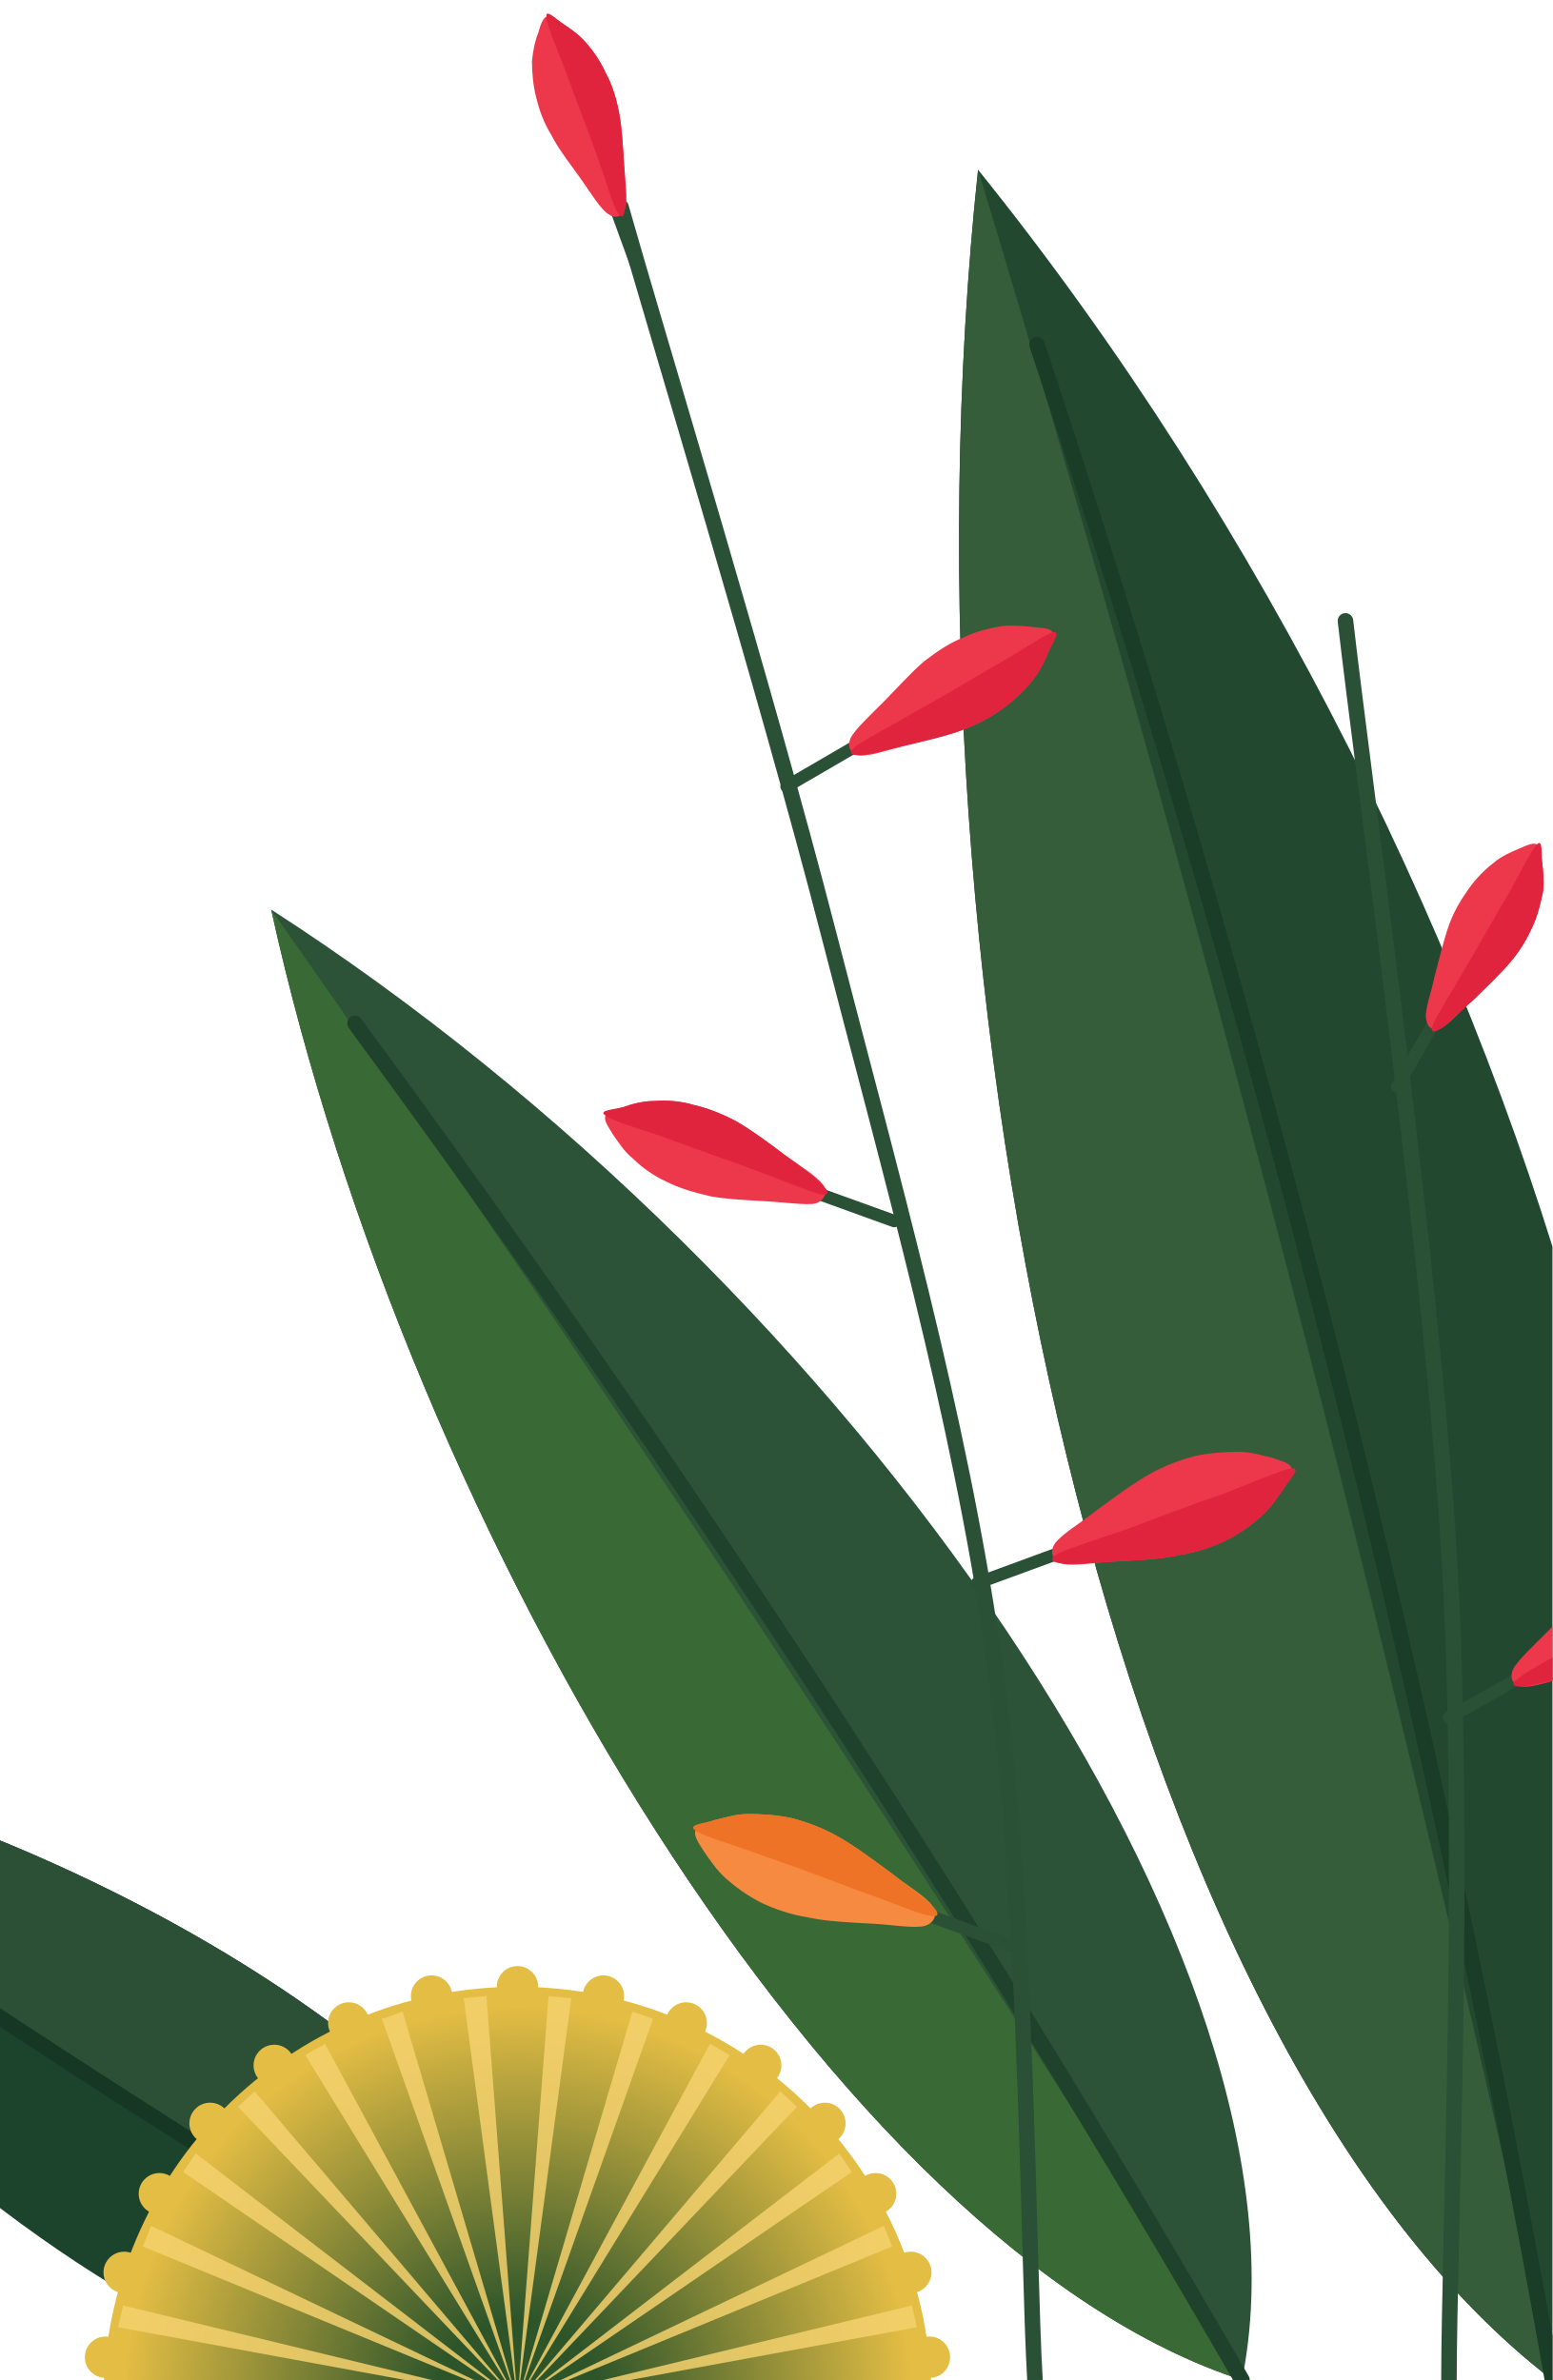
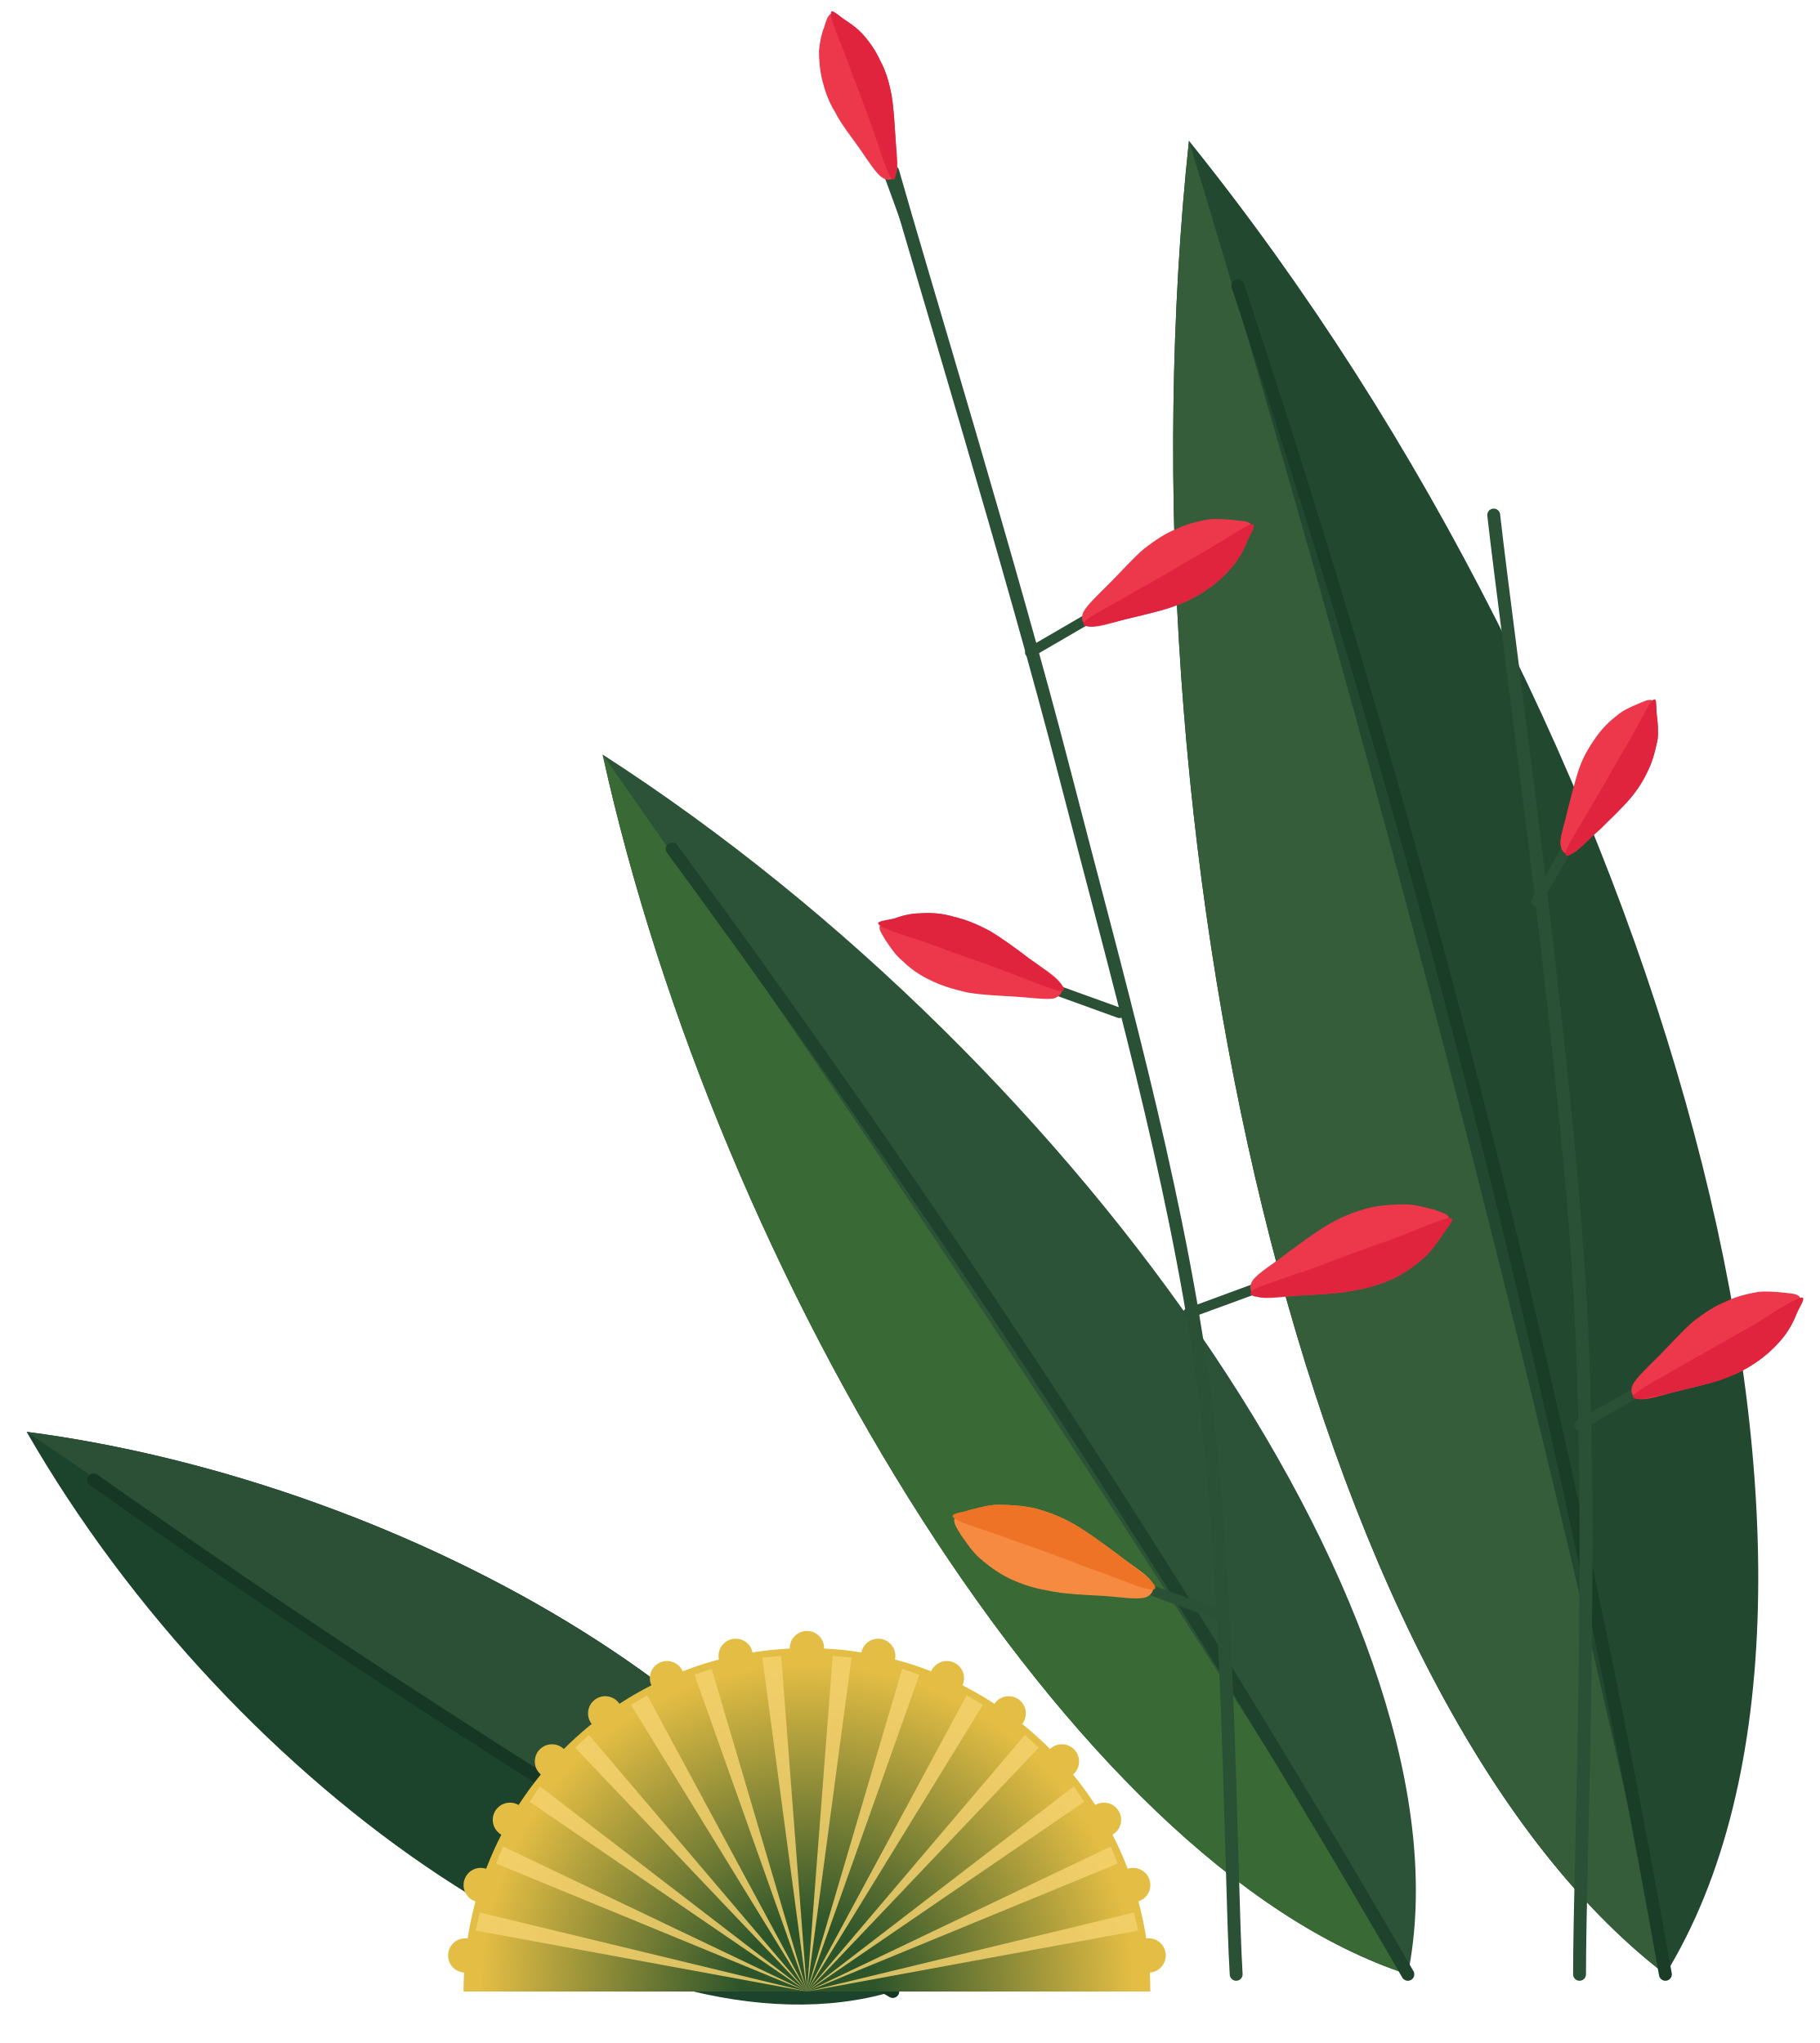
- <svg xmlns="http://www.w3.org/2000/svg" viewBox="0 0 150 230" width="150" height="230" preserveAspectRatio="xMidYMid slice">
+ <svg xmlns="http://www.w3.org/2000/svg" viewBox="-44 0 212 238" width="212" height="238" preserveAspectRatio="xMidYMid slice">
  <defs>
    <radialGradient id="fn10" cx="50" cy="232" r="40" gradientUnits="userSpaceOnUse">
      <stop offset=".2" stop-color="#2e552a" />
      <stop offset=".95" stop-color="#e3bd44" />
    </radialGradient>
  </defs>
  <path d="M150 230C177.7 184.9 149.7 84.9 94.5 16.4C86 96.1 107.4 197.3 150 230Z" fill="#224930" />
  <path d="M150 230C107.4 197.3 86 96.1 94.5 16.4Q126.6 122.4 150 230Z" fill="#365d3a" />
  <path d="M150 230Q132.4 130.3 100.2 33.3" fill="none" stroke="#1a3d27" stroke-width="1.5" stroke-linecap="round" />
  <path d="M120 230C128.1 190 82.4 124.1 26.2 87.9C39.6 148.8 80.8 217.3 120 230Z" fill="#2c5337" />
  <path d="M120 230C80.8 217.3 39.6 148.8 26.2 87.9Q75.3 157.7 120 230Z" fill="#396a36" />
  <path d="M120 230Q80.9 162.3 34.3 98.9" fill="none" stroke="#1e422b" stroke-width="1.5" stroke-linecap="round" />
  <path d="M60 232C52.9 201 4.2 172.7-40.9 166.8C-16.7 208.9 29.8 241 60 232Z" fill="#1c432c" />
  <path d="M60 232C52.9 201 4.2 172.7-40.9 166.8Q8.8 200.7 60 232Z" fill="#2b5036" />
  <path d="M60 232Q12.2 204.4-33.1 172.4" fill="none" stroke="#153724" stroke-width="1.5" stroke-linecap="round" />
  <path d="M100 230C99.3 218.3 99.3 183.3 96 160C92.7 136.7 86 113.3 80 90C74 66.7 63.3 31.7 60 20" fill="none" stroke="#2a5035" stroke-width="1.5" stroke-linecap="round" />
  <path d="M97.6 188L89.7 185.1" stroke="#2a5035" stroke-width="1.2" stroke-linecap="round" />
  <path d="M90.1 184.2C89.5 183.3 87.6 182.2 86.1 181C84.6 179.9 82.6 178.4 81 177.5C79.4 176.6 78 176.1 76.5 175.7C75.1 175.4 73.6 175.3 72.3 175.3C71.1 175.3 69.9 175.7 69 175.9C68.2 176.2 67.3 176.4 67.2 176.9C67 177.4 67.5 178.1 68 178.9C68.5 179.6 69.2 180.7 70.1 181.5C71 182.3 72.2 183.2 73.6 183.9C74.9 184.5 76.3 185 78.1 185.3C79.9 185.7 82.4 185.8 84.3 185.9C86.2 186 88.4 186.4 89.4 186.1C90.3 185.8 90.6 185 90.1 184.2Z" fill="#f68a40" />
  <path d="M90.1 184.2C89.5 183.5 87.6 182.2 86.1 181C84.6 179.9 82.6 178.4 81 177.5C79.4 176.6 78 176.1 76.5 175.7C75.1 175.4 73.6 175.3 72.3 175.3C71.1 175.3 69.9 175.7 69 175.9C68.2 176.2 66.3 176.3 67.2 176.9C68 177.5 71.3 178.4 73.9 179.4C76.6 180.3 80.3 181.7 82.9 182.7C85.6 183.6 88.5 184.9 89.7 185.1C90.9 185.4 90.7 184.8 90.1 184.2Z" fill="#ee7326" />
  <path d="M94.4 153L102.3 150.1" stroke="#2a5035" stroke-width="1.2" stroke-linecap="round" />
  <path d="M102.6 151.1C103.6 151.4 105.8 151 107.7 150.9C109.6 150.8 112.1 150.7 113.9 150.3C115.7 150 117.1 149.5 118.4 148.9C119.8 148.2 121 147.3 121.9 146.5C122.8 145.7 123.5 144.6 124 143.9C124.5 143.1 125 142.4 124.8 141.9C124.7 141.4 123.8 141.2 123 140.9C122.1 140.7 120.9 140.3 119.7 140.3C118.4 140.3 116.9 140.4 115.5 140.7C114 141.1 112.6 141.6 111 142.5C109.4 143.4 107.4 144.9 105.9 146C104.4 147.2 102.5 148.3 101.9 149.2C101.4 150 101.7 150.8 102.6 151.1Z" fill="#ed374a" />
  <path d="M102.6 151.1C103.5 151.2 105.8 151 107.7 150.9C109.6 150.8 112.1 150.7 113.9 150.3C115.7 150 117.1 149.5 118.4 148.9C119.8 148.2 121 147.3 121.9 146.5C122.8 145.7 123.5 144.6 124 143.9C124.5 143.1 125.8 141.8 124.8 141.9C123.9 142 120.7 143.4 118.1 144.4C115.4 145.3 111.7 146.7 109.1 147.7C106.4 148.6 103.4 149.6 102.3 150.1C101.2 150.7 101.7 151 102.6 151.1Z" fill="#e1243e" />
  <path d="M86.4 118L79.2 115.4" stroke="#2a5035" stroke-width="1.2" stroke-linecap="round" />
  <path d="M79.5 114.5C79 113.7 77.2 112.6 75.8 111.6C74.5 110.6 72.6 109.2 71.2 108.4C69.7 107.6 68.4 107.1 67.1 106.8C65.8 106.4 64.4 106.3 63.2 106.4C62.1 106.4 61 106.7 60.2 107C59.4 107.2 58.7 107.4 58.5 107.8C58.3 108.3 58.8 108.9 59.2 109.6C59.7 110.3 60.3 111.3 61.2 112C62 112.8 63.1 113.6 64.4 114.2C65.6 114.8 66.9 115.2 68.6 115.6C70.2 115.9 72.5 116 74.2 116.1C75.9 116.2 78 116.5 78.8 116.3C79.7 116 80 115.2 79.5 114.5Z" fill="#ed374a" />
  <path d="M79.5 114.5C78.9 113.9 77.2 112.6 75.8 111.6C74.5 110.6 72.6 109.2 71.2 108.4C69.7 107.6 68.4 107.1 67.1 106.8C65.8 106.4 64.4 106.3 63.2 106.4C62.1 106.4 61 106.7 60.2 107C59.4 107.2 57.7 107.3 58.5 107.8C59.2 108.4 62.3 109.2 64.7 110.1C67.1 111 70.6 112.2 73 113.1C75.4 114 78.1 115.1 79.2 115.4C80.3 115.6 80 115.1 79.5 114.5Z" fill="#e1243e" />
  <path d="M76 76L82.7 72.1" stroke="#2a5035" stroke-width="1.2" stroke-linecap="round" />
  <path d="M83.1 73C84.1 73.1 86 72.4 87.7 72C89.3 71.6 91.6 71.1 93.1 70.5C94.7 69.9 95.9 69.2 97 68.4C98.1 67.6 99.1 66.6 99.8 65.7C100.5 64.8 101 63.8 101.3 63C101.6 62.3 102 61.6 101.7 61.1C101.5 60.7 100.7 60.7 99.9 60.6C99 60.5 97.9 60.4 96.8 60.5C95.7 60.7 94.3 61 93.1 61.6C91.8 62.1 90.6 62.9 89.3 63.9C88 65 86.5 66.7 85.3 67.9C84.1 69.1 82.6 70.5 82.2 71.3C81.8 72.2 82.2 72.9 83.1 73Z" fill="#ed374a" />
  <path d="M83.1 73C84 72.9 86 72.4 87.7 72C89.3 71.6 91.6 71.1 93.1 70.5C94.7 69.9 95.9 69.2 97 68.4C98.1 67.6 99.1 66.6 99.8 65.7C100.5 64.8 101 63.8 101.3 63C101.6 62.3 102.6 60.9 101.7 61.1C100.8 61.4 98.2 63.2 96 64.4C93.8 65.7 90.6 67.6 88.4 68.8C86.2 70.1 83.5 71.5 82.7 72.1C81.8 72.8 82.3 73 83.1 73Z" fill="#e1243e" />
  <path d="M62 27L59.6 20.4" stroke="#2a5035" stroke-width="1.2" stroke-linecap="round" />
  <path d="M60.4 20.1C60.7 19.3 60.4 17.5 60.3 15.9C60.2 14.4 60.1 12.3 59.8 10.8C59.5 9.3 59.1 8.1 58.5 7C58 5.9 57.3 4.9 56.6 4.1C55.9 3.3 55 2.7 54.4 2.3C53.8 1.9 53.2 1.5 52.8 1.6C52.4 1.8 52.2 2.5 52 3.2C51.7 3.9 51.5 4.9 51.4 5.9C51.4 7 51.5 8.2 51.8 9.4C52.1 10.6 52.5 11.8 53.3 13.1C54 14.5 55.3 16.1 56.2 17.4C57.1 18.7 58.1 20.3 58.8 20.7C59.5 21.2 60.2 20.9 60.4 20.1Z" fill="#ed374a" />
  <path d="M60.4 20.1C60.5 19.4 60.4 17.5 60.3 15.9C60.2 14.4 60.1 12.3 59.8 10.8C59.5 9.3 59.1 8.1 58.5 7C58 5.9 57.3 4.9 56.6 4.1C55.9 3.3 55 2.7 54.4 2.3C53.8 1.9 52.7 .8 52.8 1.6C52.8 2.5 54 5.1 54.8 7.3C55.6 9.5 56.8 12.6 57.6 14.8C58.4 17 59.1 19.5 59.6 20.4C60.1 21.3 60.3 20.9 60.4 20.1Z" fill="#e1243e" />
  <path d="M140 230C140 216.7 141.7 178.3 140 150C138.3 121.7 131.7 75 130 60" fill="none" stroke="#2a5035" stroke-width="1.5" stroke-linecap="round" />
  <path d="M140 166L146.7 162.2" stroke="#2a5035" stroke-width="1.2" stroke-linecap="round" />
  <path d="M147.1 163C148.1 163.1 150 162.4 151.7 162C153.3 161.6 155.6 161.1 157.1 160.5C158.7 159.9 159.9 159.2 161 158.4C162.1 157.6 163.1 156.6 163.8 155.7C164.5 154.8 165 153.8 165.3 153C165.6 152.3 166 151.6 165.7 151.2C165.5 150.7 164.7 150.7 163.9 150.6C163 150.5 161.9 150.4 160.8 150.5C159.7 150.7 158.3 151 157.1 151.6C155.8 152.1 154.6 152.9 153.3 153.9C152 155 150.5 156.7 149.3 157.9C148.1 159.1 146.6 160.5 146.2 161.3C145.8 162.2 146.2 162.9 147.1 163Z" fill="#ed374a" />
  <path d="M147.1 163C148 162.9 150 162.4 151.7 162C153.3 161.6 155.6 161.1 157.1 160.5C158.7 159.9 159.9 159.2 161 158.4C162.1 157.6 163.1 156.6 163.8 155.7C164.5 154.8 165 153.8 165.3 153C165.6 152.3 166.6 150.9 165.7 151.2C164.8 151.4 162.2 153.2 160 154.5C157.8 155.7 154.6 157.6 152.4 158.8C150.2 160.1 147.5 161.5 146.7 162.2C145.8 162.8 146.3 163 147.1 163Z" fill="#e1243e" />
  <path d="M135 105L138.5 98.9" stroke="#2a5035" stroke-width="1.2" stroke-linecap="round" />
  <path d="M139.2 99.4C140 99 141.2 97.6 142.4 96.6C143.5 95.5 145 94.1 146 92.9C147 91.7 147.6 90.6 148.1 89.5C148.6 88.4 148.9 87.1 149.1 86.1C149.2 85.1 149.1 84.1 149 83.3C148.9 82.6 148.9 81.8 148.5 81.6C148.1 81.4 147.5 81.7 146.8 82C146.1 82.3 145.1 82.7 144.3 83.4C143.5 84 142.6 84.9 141.9 85.9C141.2 86.9 140.5 88 140 89.4C139.5 90.8 139 92.9 138.6 94.4C138.3 95.9 137.6 97.7 137.8 98.5C137.9 99.3 138.5 99.7 139.2 99.4Z" fill="#ed374a" />
  <path d="M139.2 99.4C139.9 99 141.2 97.6 142.4 96.6C143.5 95.5 145 94.1 146 92.9C147 91.7 147.6 90.6 148.1 89.5C148.6 88.4 148.9 87.1 149.1 86.1C149.2 85.1 149.1 84.1 149 83.3C148.9 82.6 149.1 81 148.5 81.6C147.9 82.2 146.7 84.8 145.5 86.8C144.3 88.8 142.7 91.7 141.5 93.7C140.3 95.8 138.9 98 138.5 98.9C138.1 99.9 138.6 99.8 139.2 99.4Z" fill="#e1243e" />
  <path d="M10 232A40 40 0 0 1 90 232Z" fill="url(#fn10)" />
  <path d="M50 232L11.4 224.9L11.9 222.8ZM50 232L13.8 217.1L14.6 215.1ZM50 232L17.7 209.9L18.9 208.1ZM50 232L23 203.6L24.6 202.1ZM50 232L29.5 198.6L31.4 197.5ZM50 232L36.9 195.1L38.9 194.4ZM50 232L44.8 193.1L47 192.9ZM50 232L53 192.9L55.2 193.1ZM50 232L61.1 194.4L63.1 195.1ZM50 232L68.6 197.5L70.5 198.6ZM50 232L75.4 202.1L77 203.6ZM50 232L81.1 208.1L82.3 209.9ZM50 232L85.4 215.1L86.2 217.1ZM50 232L88.1 222.8L88.6 224.9Z" fill="#f4d16d" opacity=".85" />
  <path d="M10.2 227.8m-2 0a2 2 0 1 0 4 0a2 2 0 1 0-4 0ZM12 219.6m-2 0a2 2 0 1 0 4 0a2 2 0 1 0-4 0ZM15.4 212m-2 0a2 2 0 1 0 4 0a2 2 0 1 0-4 0ZM20.3 205.2m-2 0a2 2 0 1 0 4 0a2 2 0 1 0-4 0ZM26.5 199.6m-2 0a2 2 0 1 0 4 0a2 2 0 1 0-4 0ZM33.7 195.5m-2 0a2 2 0 1 0 4 0a2 2 0 1 0-4 0ZM41.7 192.9m-2 0a2 2 0 1 0 4 0a2 2 0 1 0-4 0ZM50 192m-2 0a2 2 0 1 0 4 0a2 2 0 1 0-4 0ZM58.3 192.9m-2 0a2 2 0 1 0 4 0a2 2 0 1 0-4 0ZM66.3 195.5m-2 0a2 2 0 1 0 4 0a2 2 0 1 0-4 0ZM73.5 199.6m-2 0a2 2 0 1 0 4 0a2 2 0 1 0-4 0ZM79.7 205.2m-2 0a2 2 0 1 0 4 0a2 2 0 1 0-4 0ZM84.6 212m-2 0a2 2 0 1 0 4 0a2 2 0 1 0-4 0ZM88 219.6m-2 0a2 2 0 1 0 4 0a2 2 0 1 0-4 0ZM89.8 227.8m-2 0a2 2 0 1 0 4 0a2 2 0 1 0-4 0Z" fill="#e3bd44" />
</svg>
